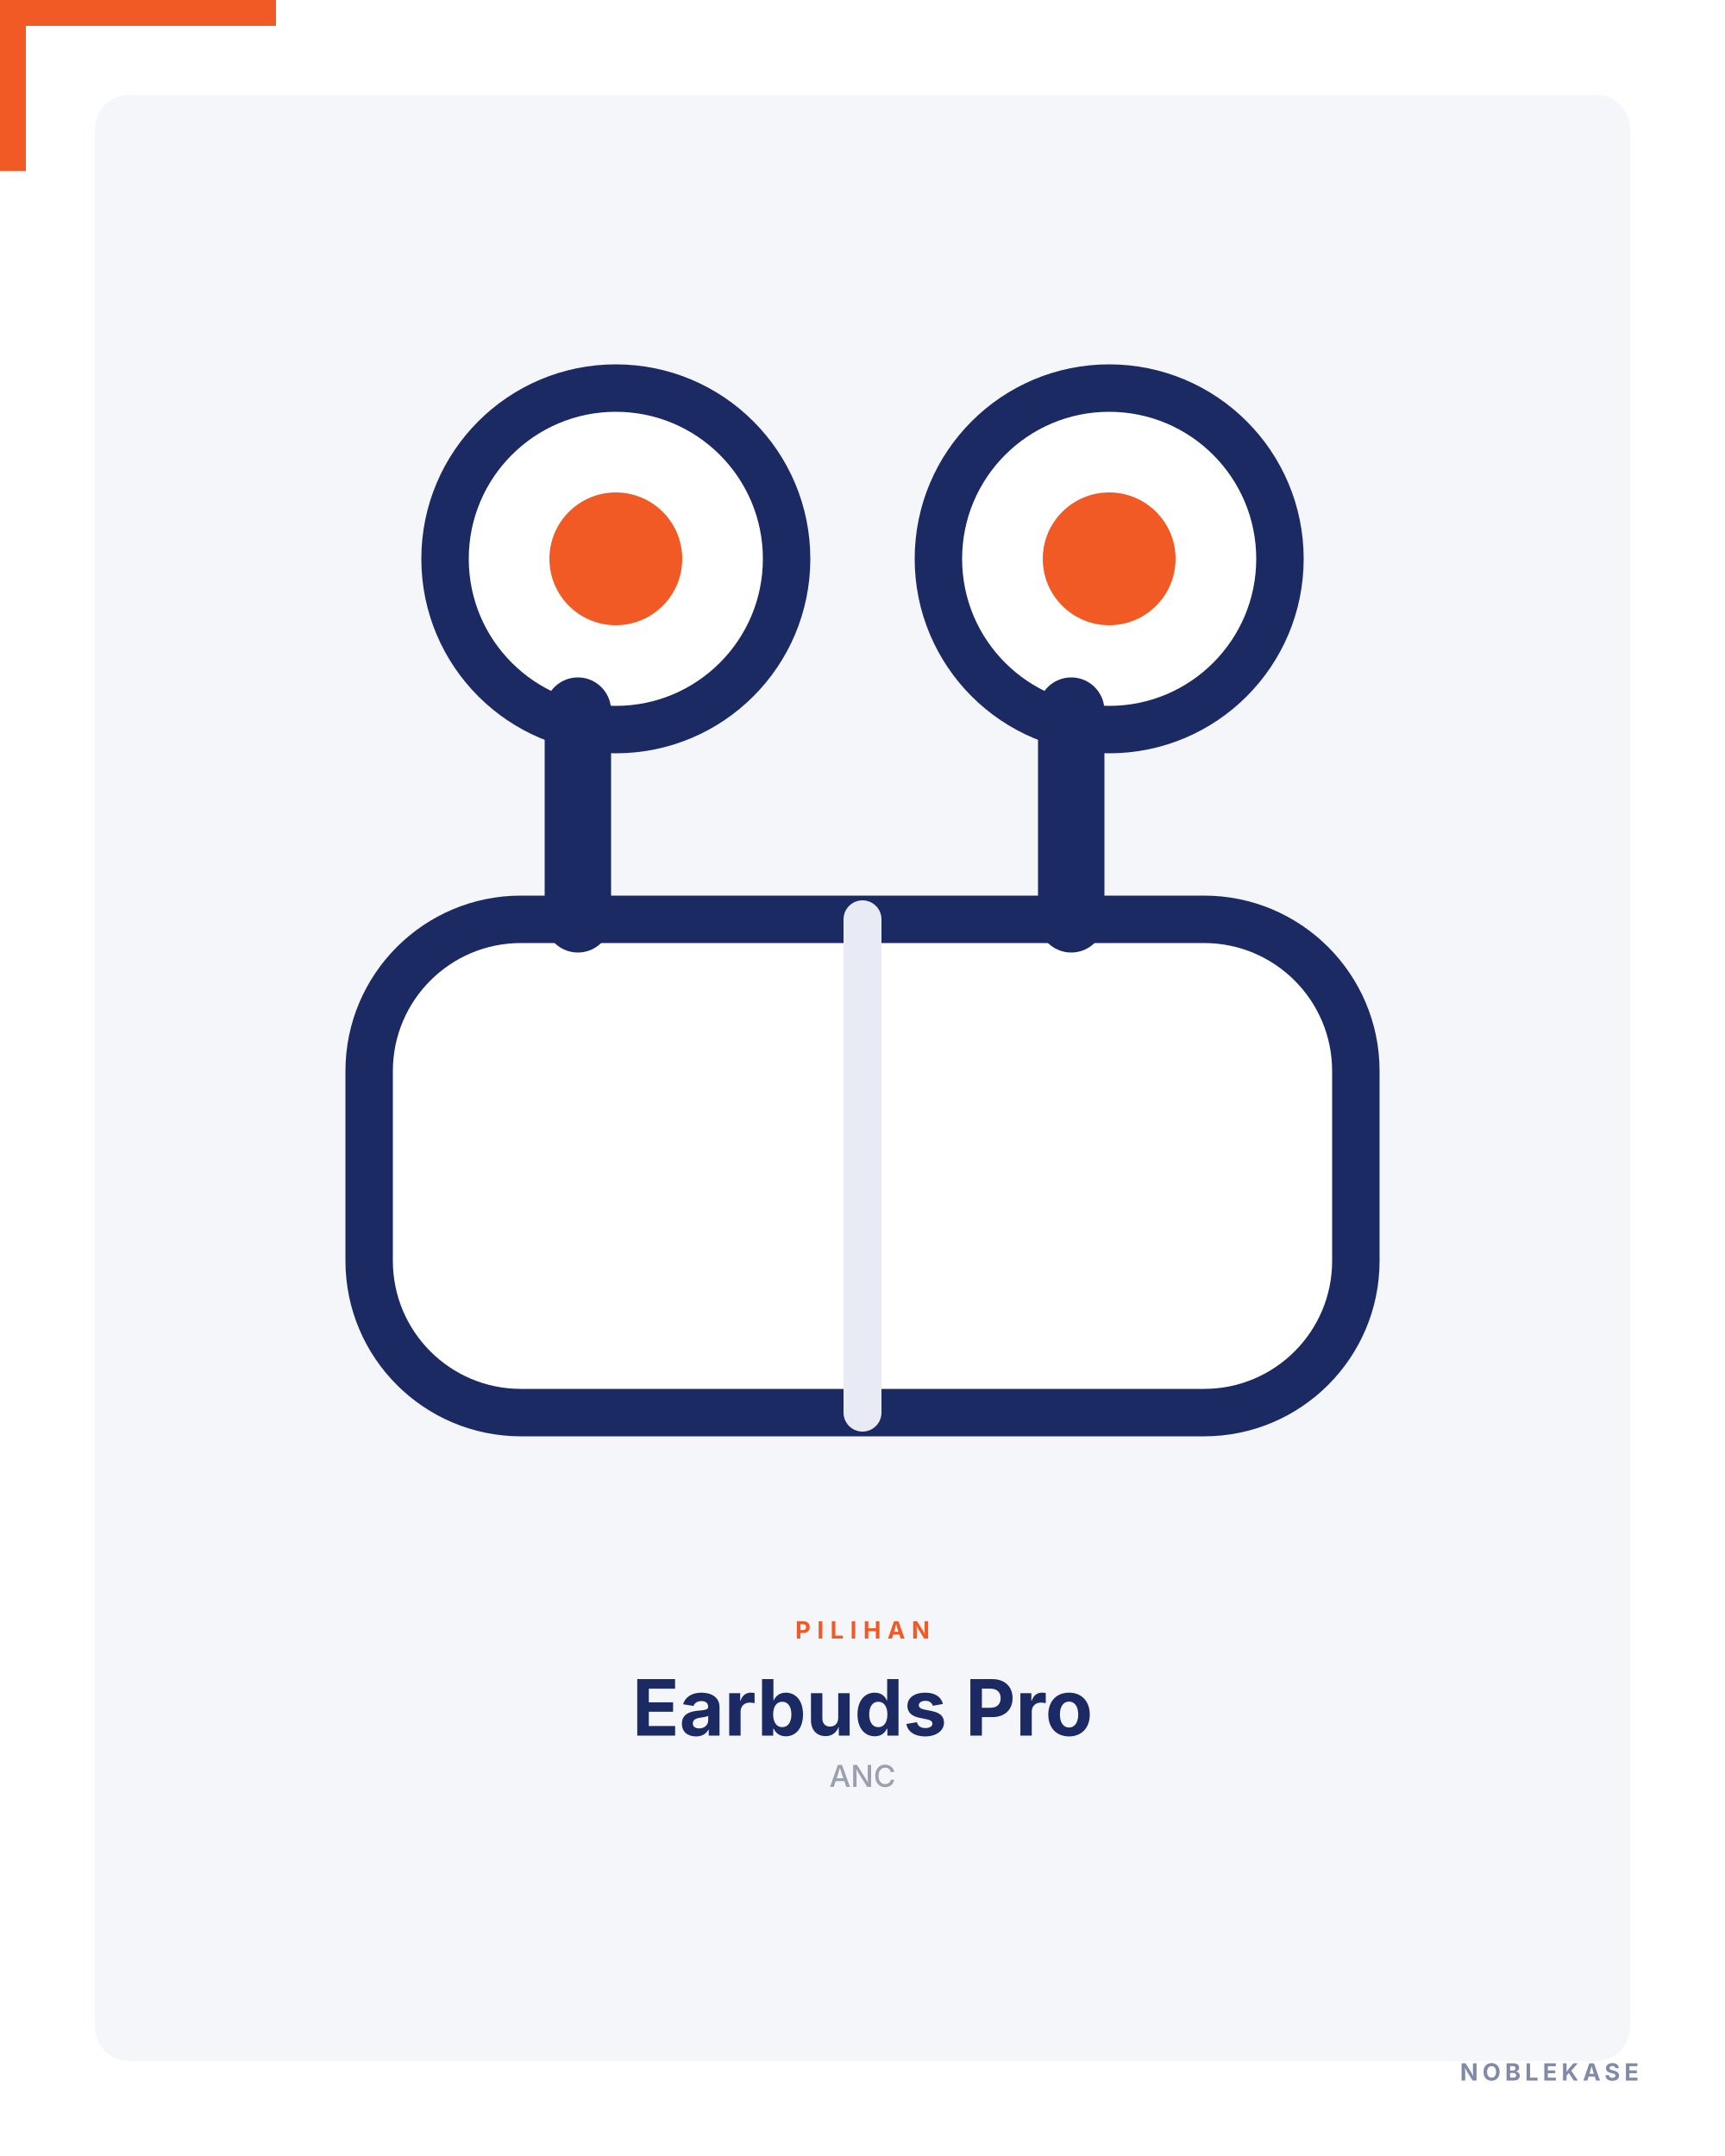
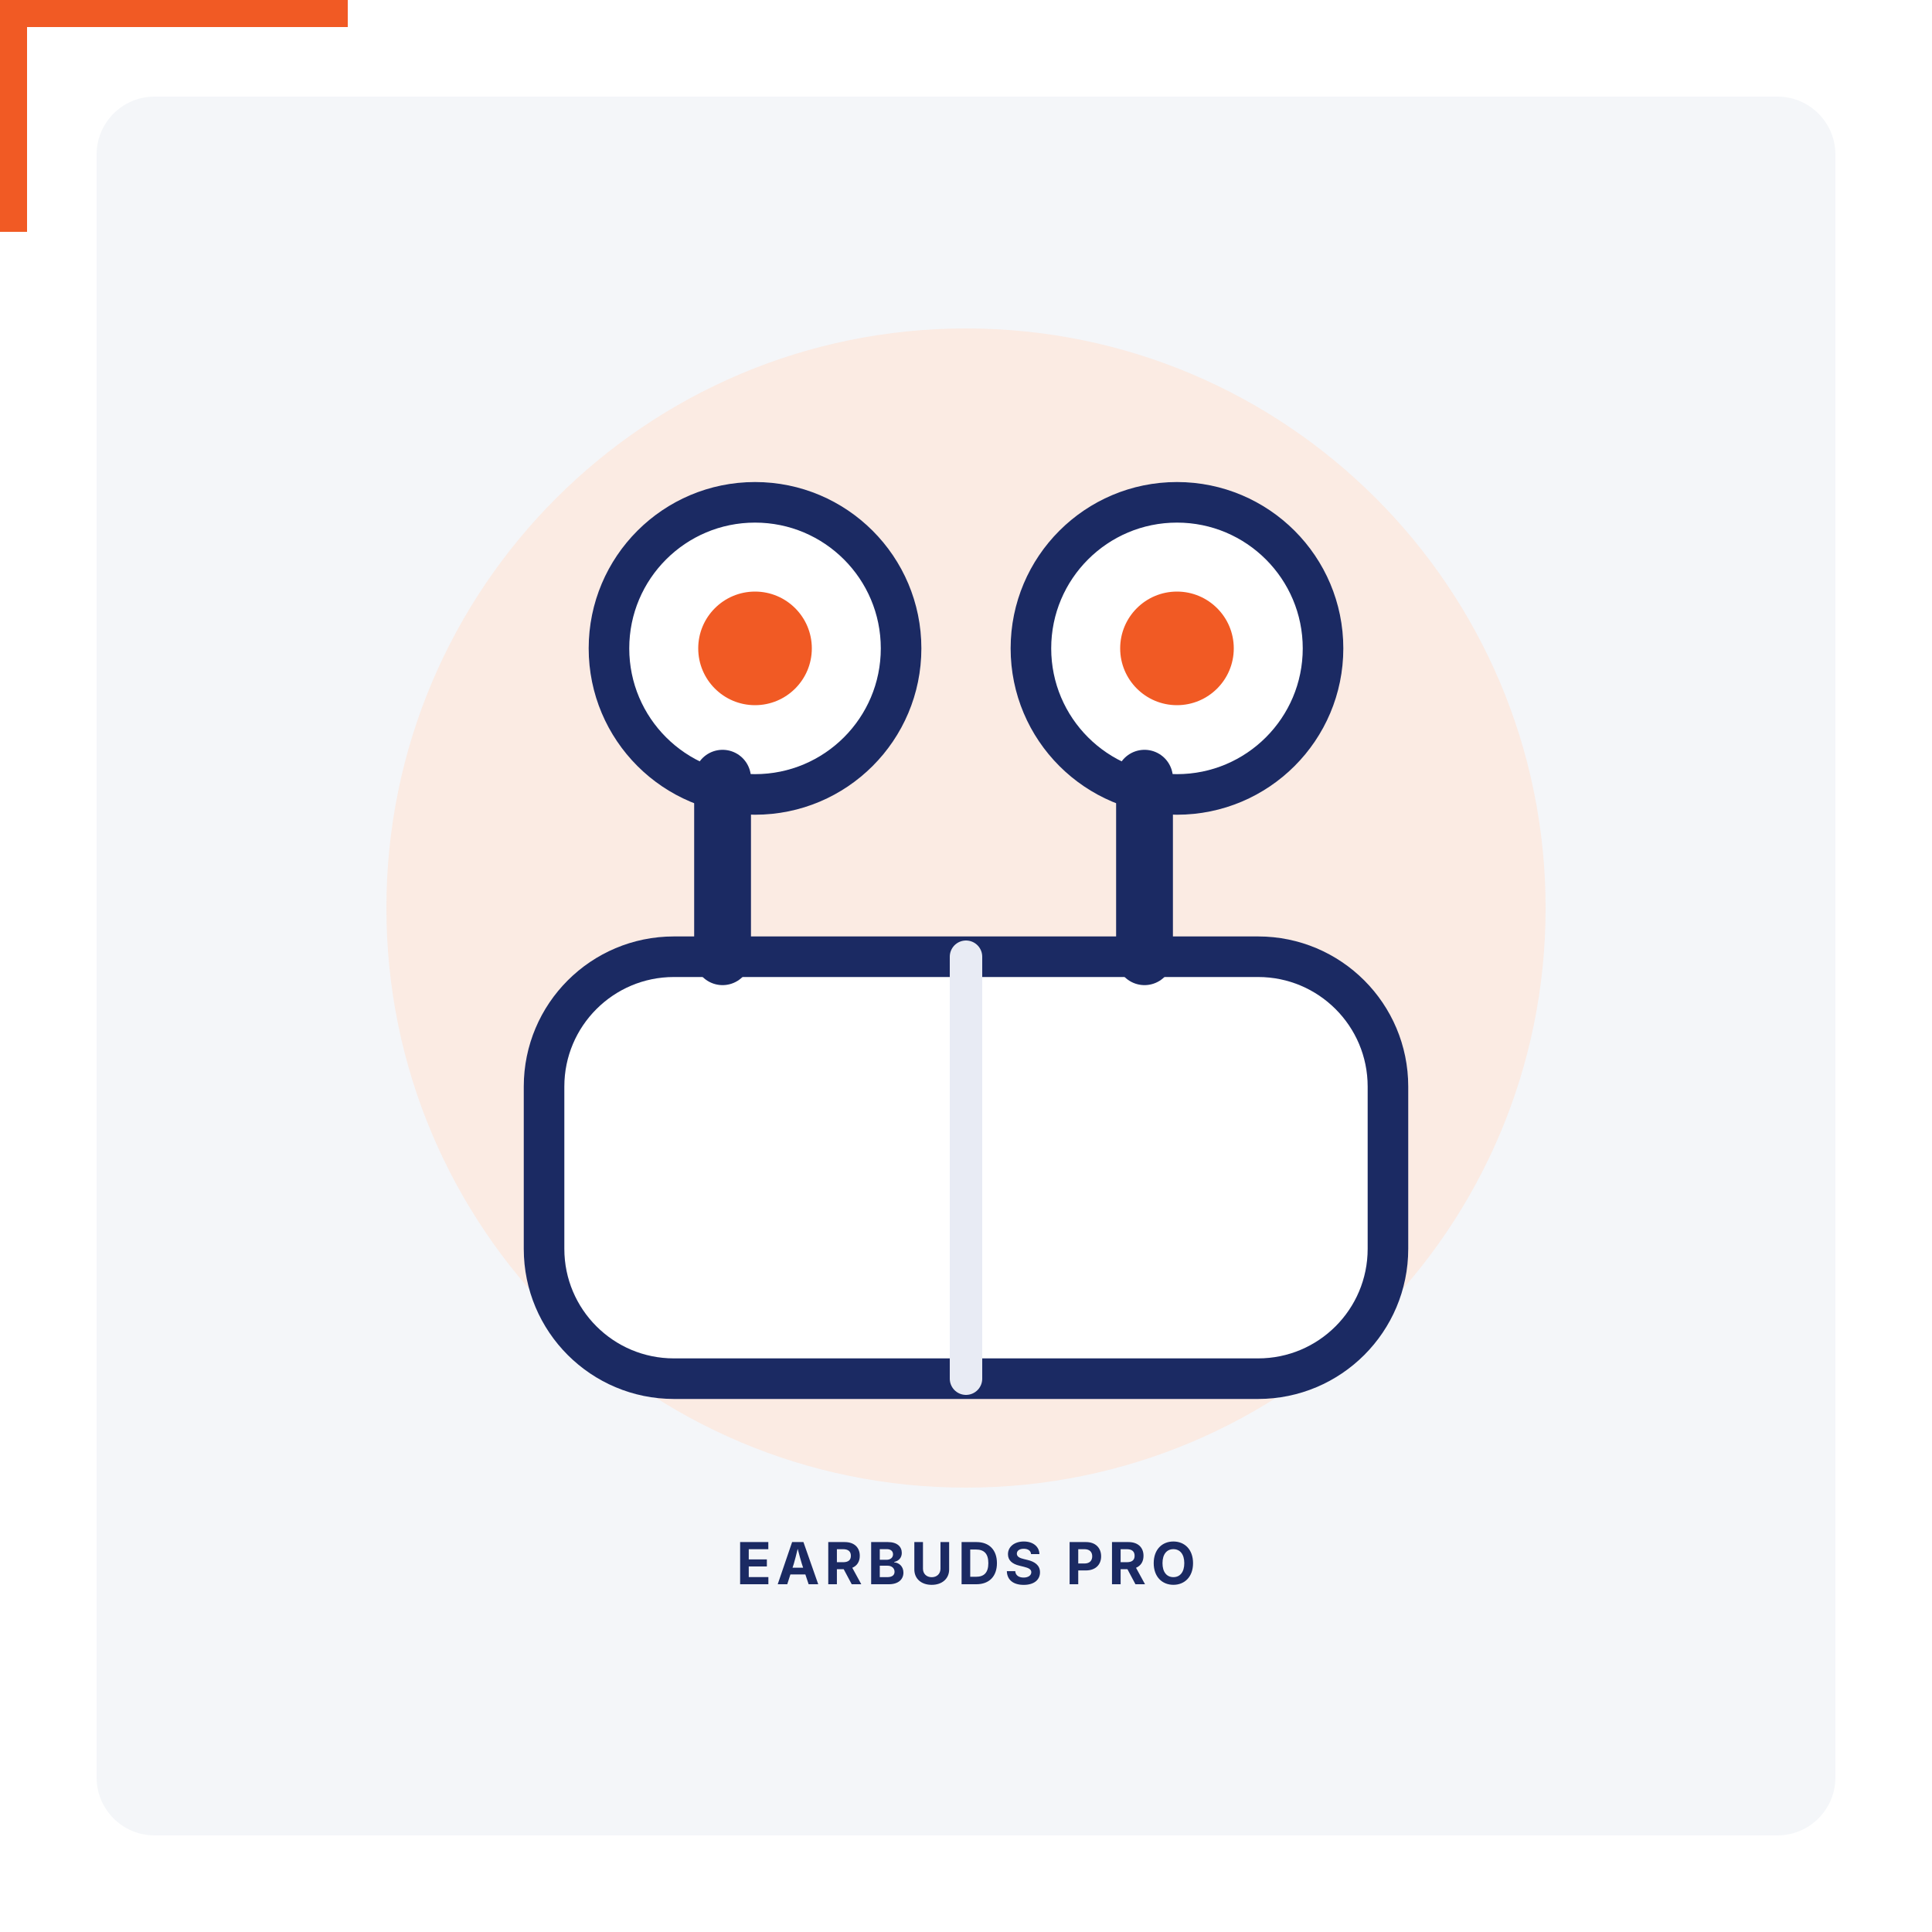
- <svg xmlns="http://www.w3.org/2000/svg" viewBox="0 0 800 1000" width="800" height="1000">
-   <rect width="800" height="1000" fill="#FFFFFF" />
-   <rect x="44" y="44" width="712" height="912" rx="16" fill="#F4F6F9" />
-   <rect x="0" y="0" width="128" height="12" fill="#F15A24" />
-   <rect x="0" y="0" width="12" height="79.36" fill="#F15A24" />
-   <g transform="translate(400.0,400.0) scale(4.4)" stroke="#1B2A63" stroke-width="5" fill="none" stroke-linejoin="round" stroke-linecap="round">
+ <svg xmlns="http://www.w3.org/2000/svg" viewBox="0 0 1000 1000" width="1000" height="1000">
+   <rect width="1000" height="1000" fill="#FFFFFF" />
+   <rect x="50" y="50" width="900" height="900" rx="30" fill="#F4F6F9" />
+   <rect x="0" y="0" width="180" height="14" fill="#F15A24" />
+   <rect x="0" y="0" width="14" height="120" fill="#F15A24" />
+   <circle cx="500.0" cy="470.0" r="300.0" fill="#FDE7DC" opacity="0.75" />
+   <g transform="translate(500.0,470.0) scale(4.2)" stroke="#1B2A63" stroke-width="5" fill="none" stroke-linejoin="round" stroke-linecap="round">
    <rect x="-52" y="6" width="104" height="52" rx="16" fill="#FFFFFF" />
    <line x1="0" y1="6" x2="0" y2="58" stroke="#E8EBF4" stroke-width="4" />
    <circle cx="-26" cy="-32" r="18" fill="#FFFFFF" />
    <path d="M-30,-16 L-30,6" stroke-width="7" />
    <circle cx="-26" cy="-32" r="7" fill="#F15A24" stroke="none" />
    <circle cx="26" cy="-32" r="18" fill="#FFFFFF" />
    <path d="M22,-16 L22,6" stroke-width="7" />
    <circle cx="26" cy="-32" r="7" fill="#F15A24" stroke="none" />
  </g>
-   <text x="400.0" y="760.0" text-anchor="middle" font-family="Inter, Helvetica, Arial, sans-serif" font-size="11" font-weight="700" fill="#F15A24" letter-spacing="3">PILIHAN</text>
-   <text x="400.0" y="805.0" text-anchor="middle" font-family="Inter, Helvetica, Arial, sans-serif" font-size="36" font-weight="700" fill="#1B2A63">Earbuds Pro</text>
-   <text x="400.0" y="828.8" text-anchor="middle" font-family="Inter, Helvetica, Arial, sans-serif" font-size="14" font-weight="500" fill="#9AA0AE">ANC</text>
-   <text x="760" y="965" text-anchor="end" font-family="Inter, Helvetica, Arial, sans-serif" font-size="11" font-weight="700" fill="#1B2A63" opacity="0.55" letter-spacing="2">NOBLEKASE</text>
+   <text x="500.0" y="820.0" text-anchor="middle" font-family="Inter, Helvetica, Arial, sans-serif" font-size="30" font-weight="700" fill="#1B2A63" letter-spacing="2.5">EARBUDS PRO</text>
</svg>
